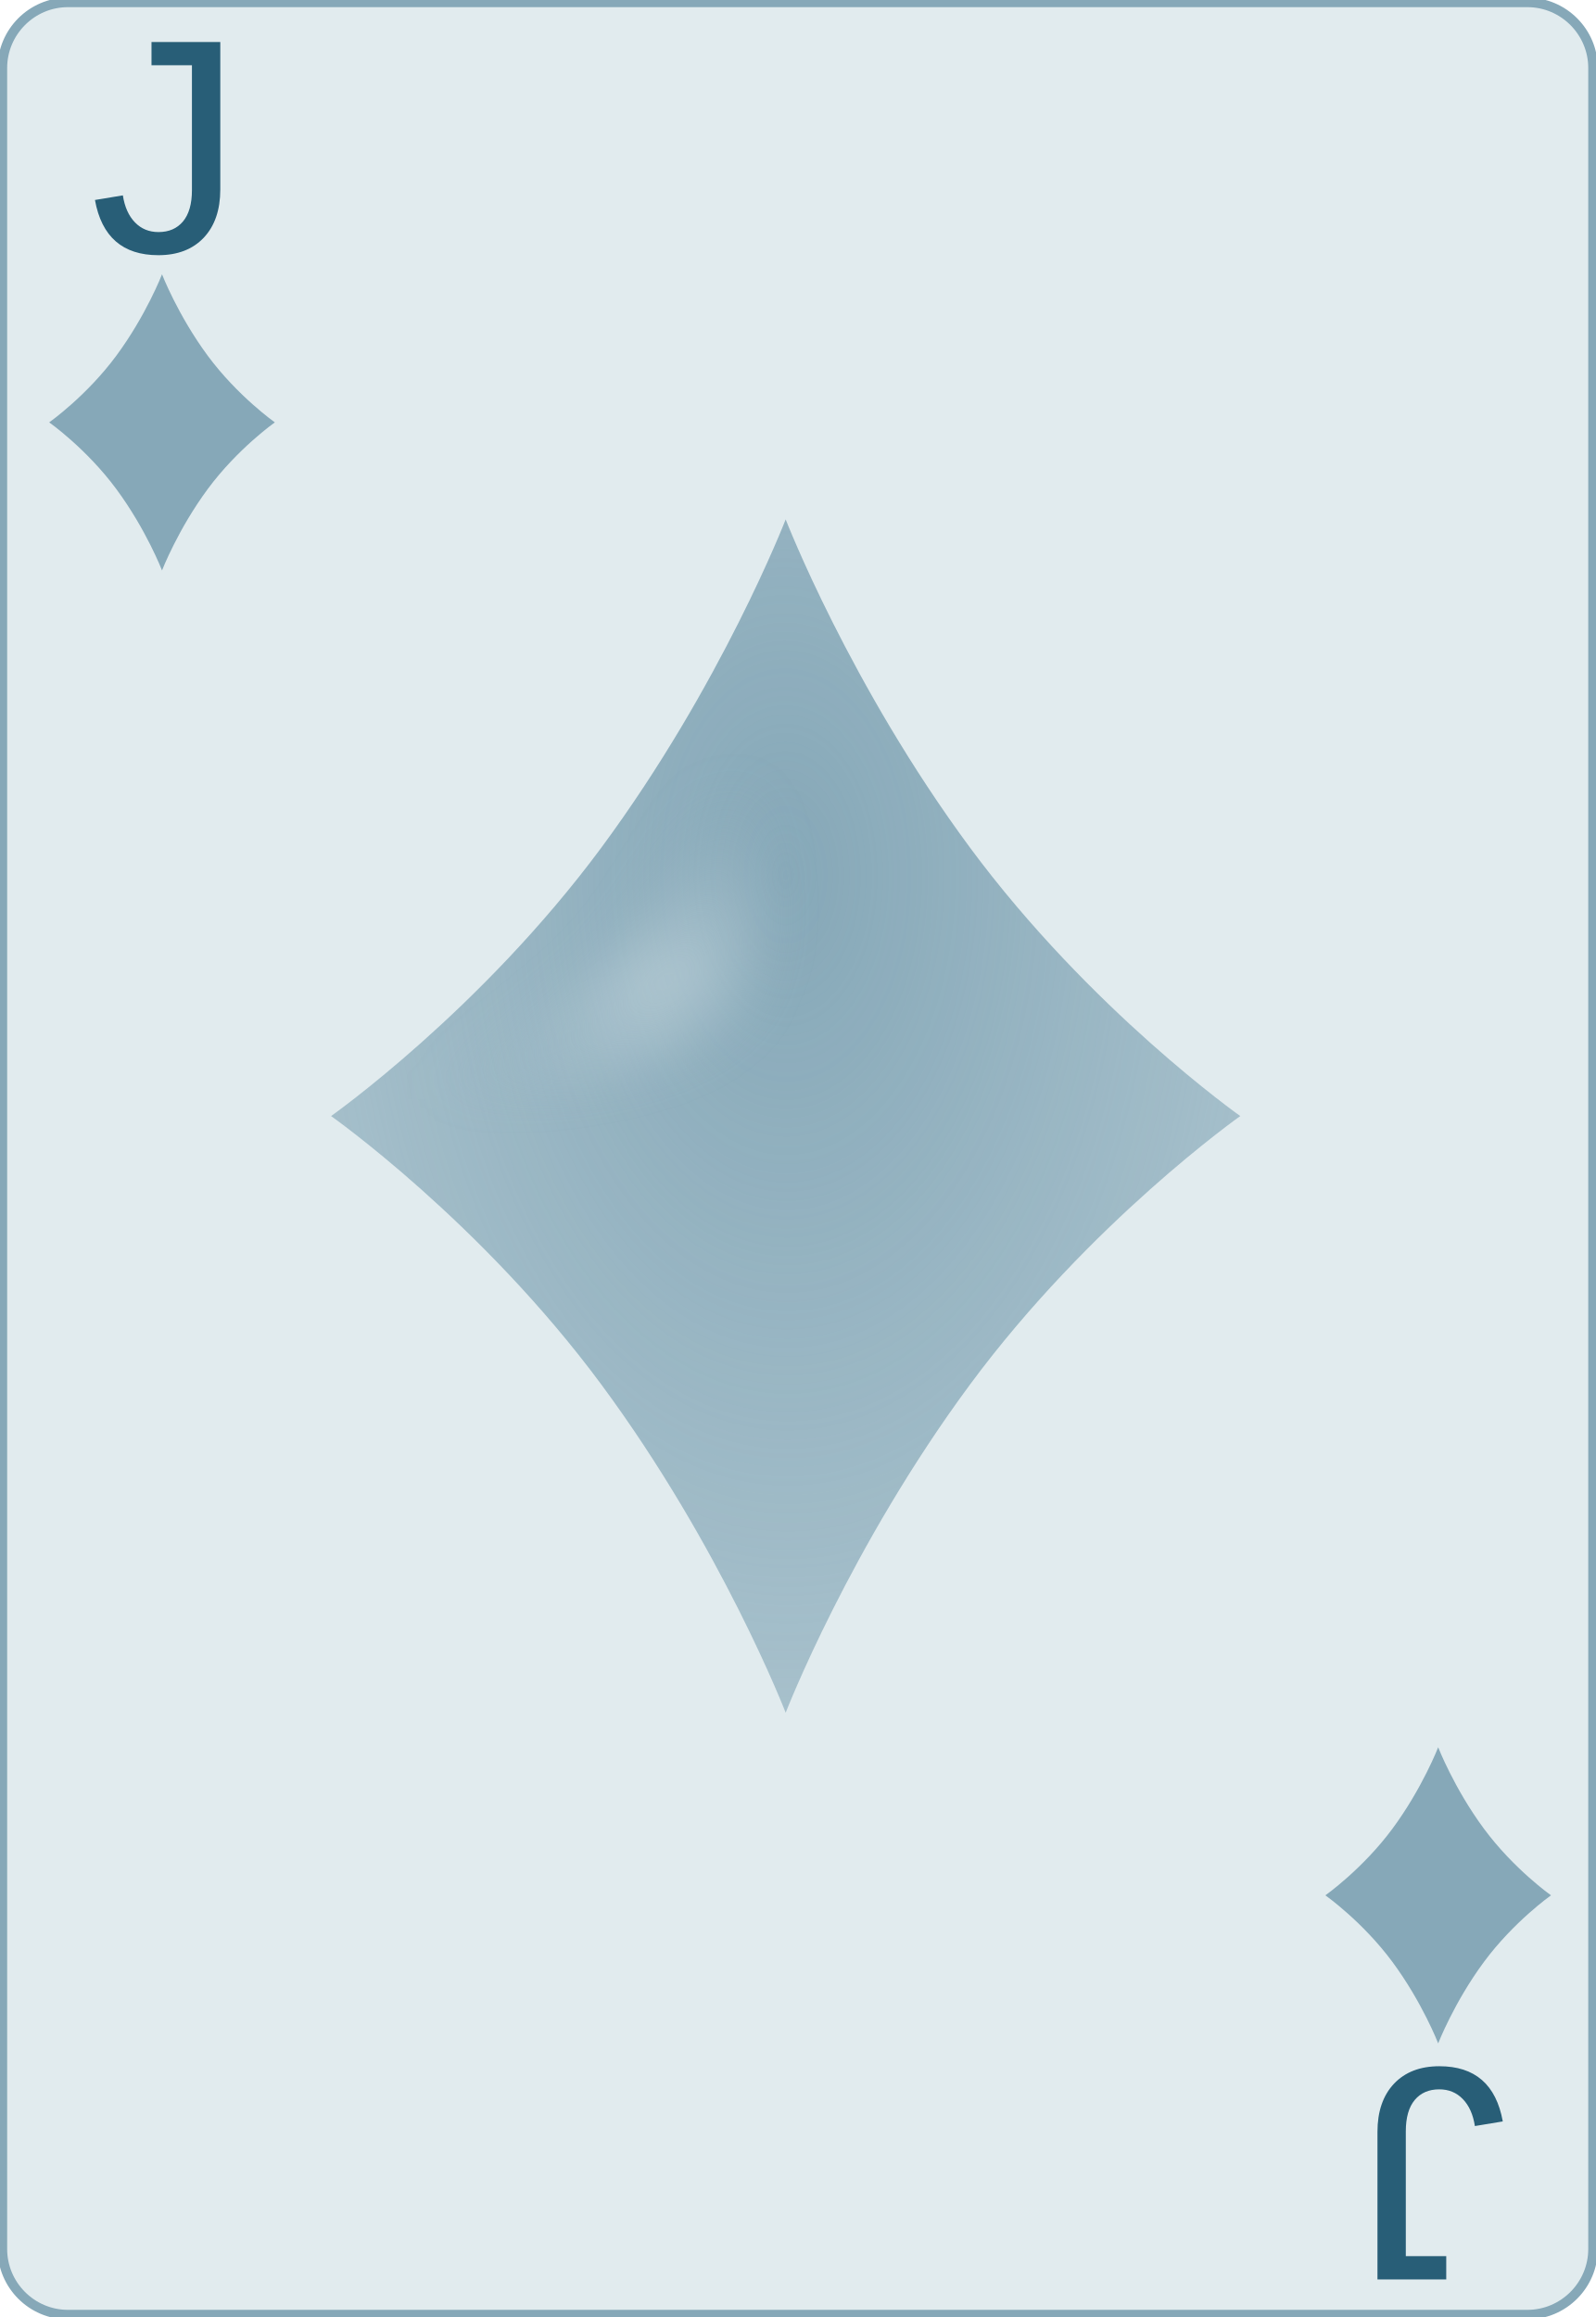
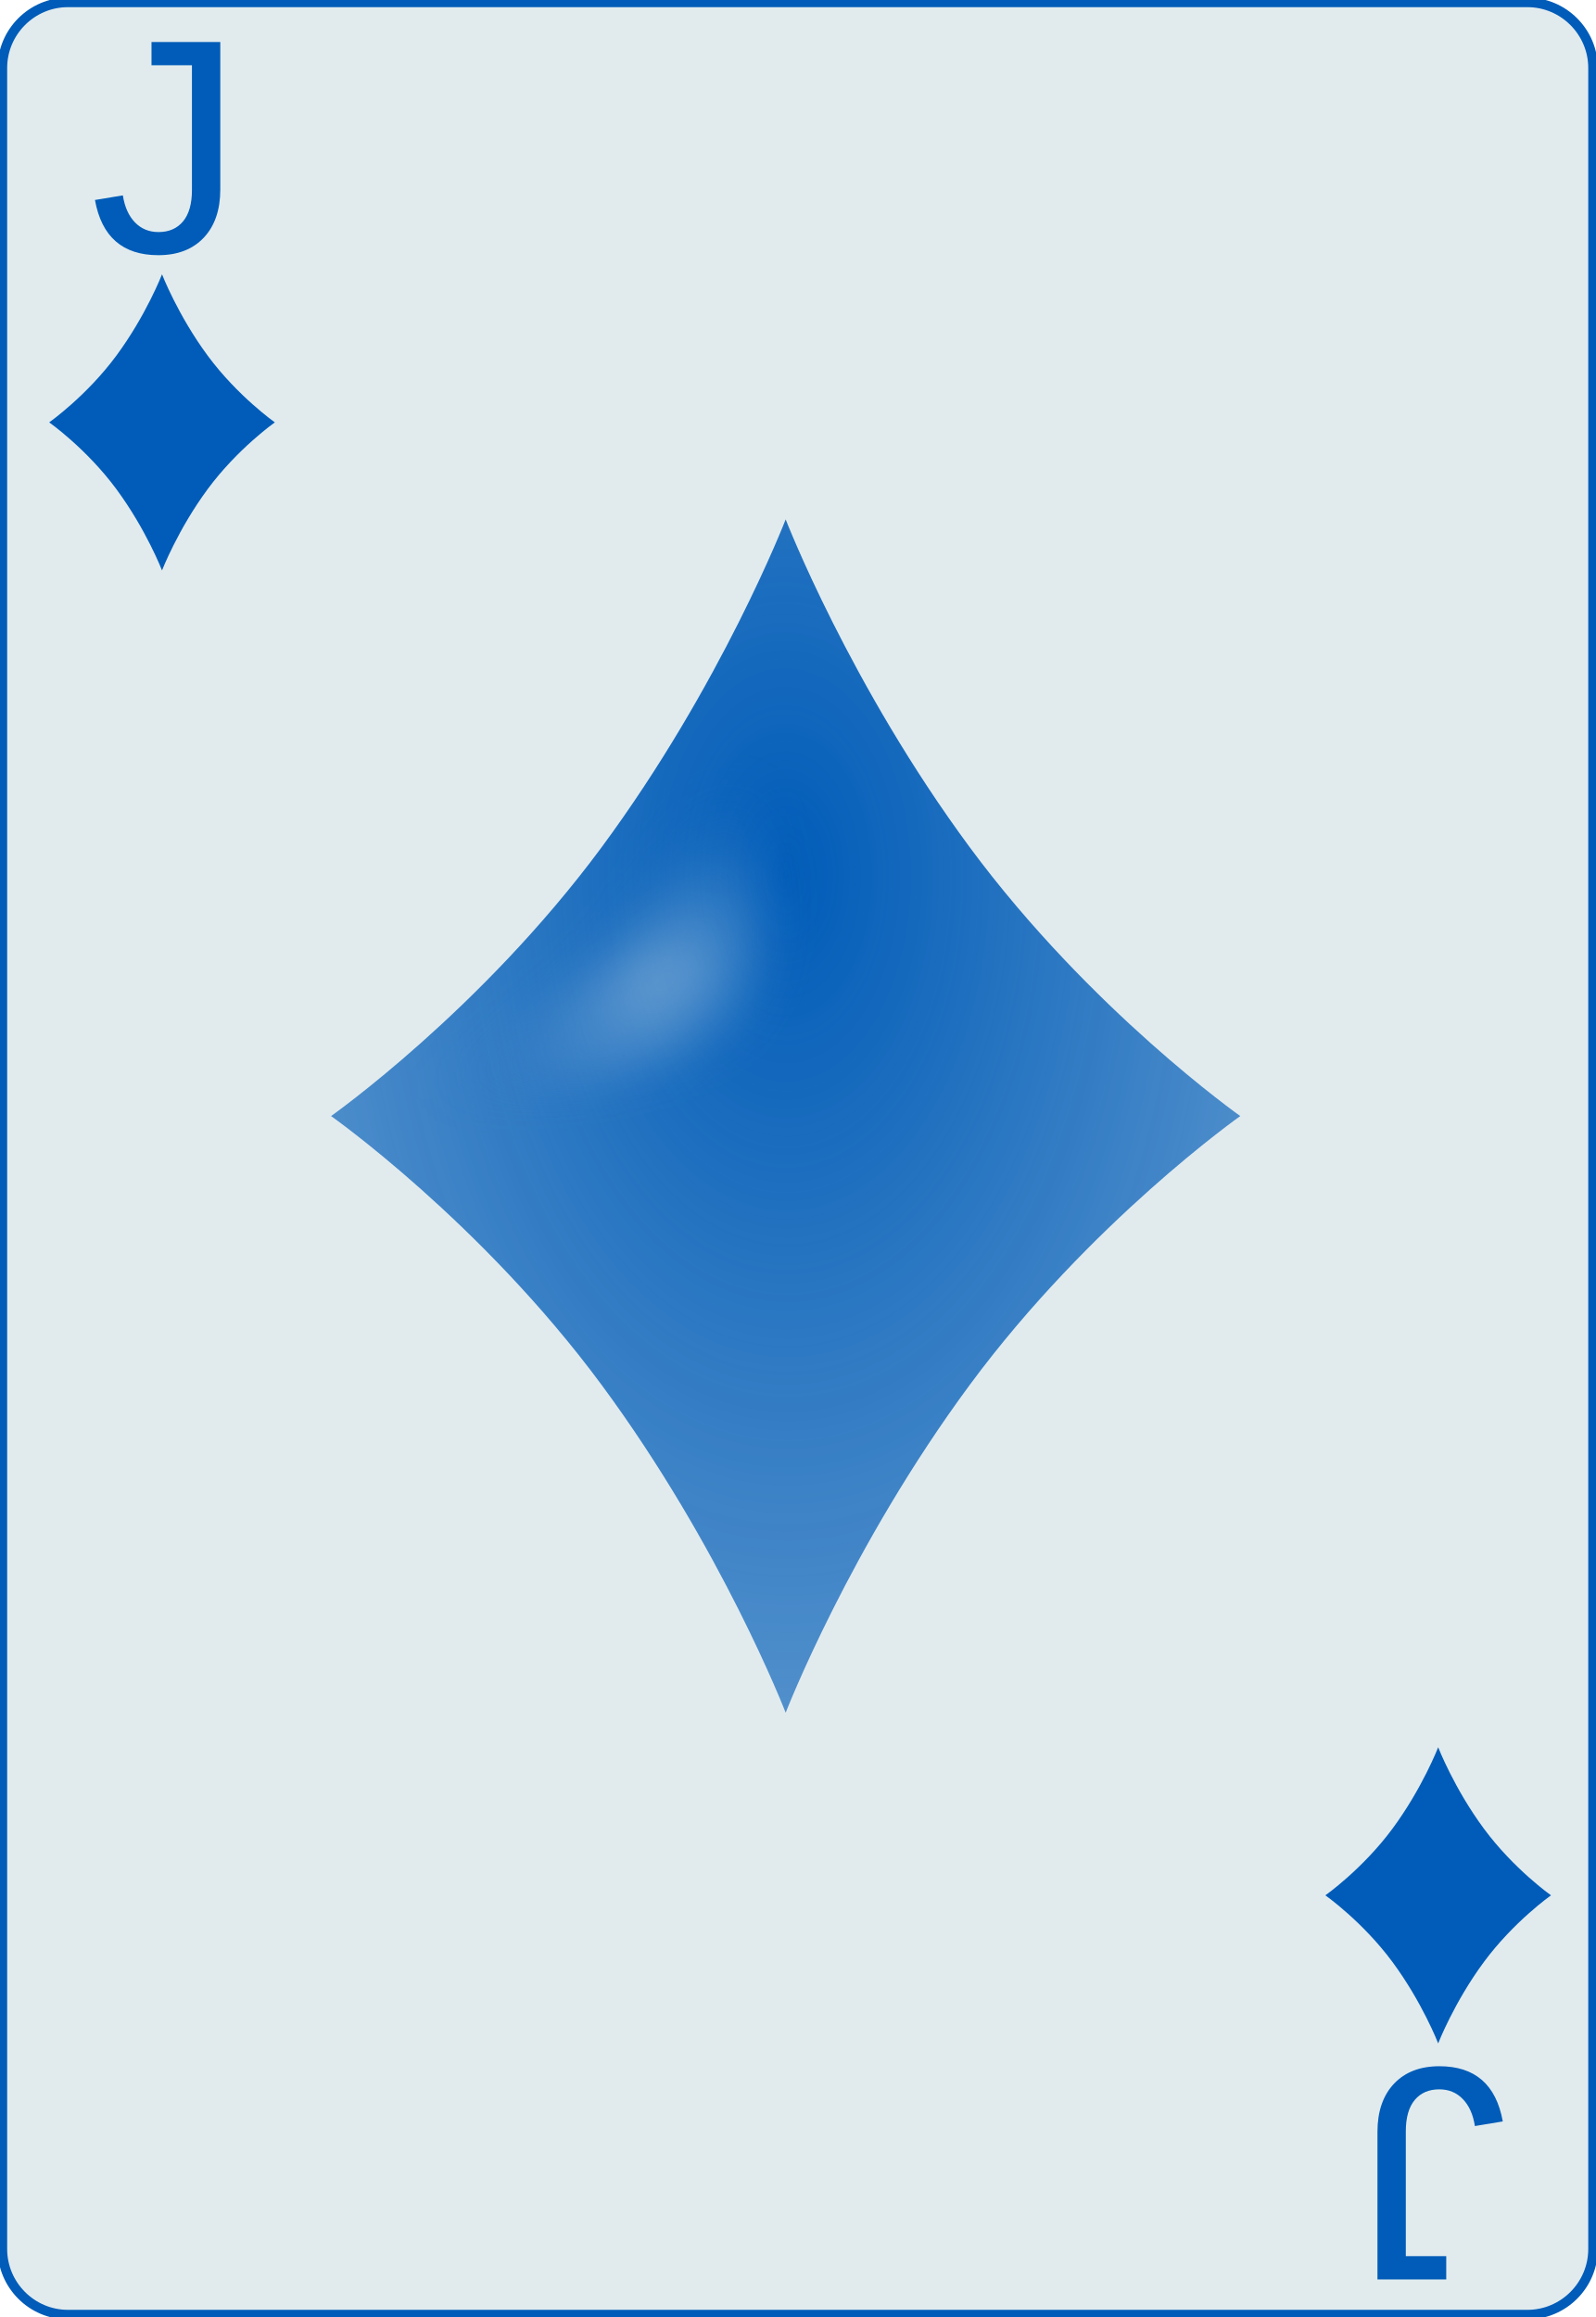
- <svg xmlns="http://www.w3.org/2000/svg" xmlns:xlink="http://www.w3.org/1999/xlink" width="167.087pt" height="242.667pt" viewBox="0 0 167.087 242.667" id="svg2" version="1.1" fill="#86a8b8">
+ <svg xmlns="http://www.w3.org/2000/svg" xmlns:xlink="http://www.w3.org/1999/xlink" width="167.087pt" height="242.667pt" viewBox="0 0 167.087 242.667" id="svg2" version="1.1" fill="#005cb8">
  <defs id="defs41">
    <radialGradient xlink:href="#linearGradient3773" id="radialGradient3781" cx="-0.158" cy="-8.835" fx="-0.158" fy="-8.835" r="8" gradientTransform="matrix(-1.584269,-0.02349808,0.03071979,-2.477574,-0.2485638,-26.71351)" gradientUnits="userSpaceOnUse" />
    <linearGradient id="linearGradient3773">
-       <stop style="stop-color:#86a8b8;stop-opacity:1;" offset="0" id="stop3775" />
-       <stop style="stop-color:#86a8b8;stop-opacity:0.649;" offset="1" id="stop3777" />
+       <stop style="stop-color:#005cb8;stop-opacity:1;" offset="0" id="stop3775" />
+       <stop style="stop-color:#005cb8;stop-opacity:0.649;" offset="1" id="stop3777" />
    </linearGradient>
    <radialGradient xlink:href="#linearGradient3773" id="radialGradient3957" cx="-0.158" cy="-8.835" fx="-0.158" fy="-8.835" r="8" gradientTransform="matrix(-1.584269,-0.02349808,0.03071979,-2.477574,-0.2485638,-26.71351)" gradientUnits="userSpaceOnUse" />
    <linearGradient id="linearGradient3959">
-       <stop style="stop-color:#86a8b8;stop-opacity:1;" offset="0" id="stop3961" />
-       <stop style="stop-color:#86a8b8;stop-opacity:0.649;" offset="1" id="stop3963" />
+       <stop style="stop-color:#005cb8;stop-opacity:1;" offset="0" id="stop3961" />
+       <stop style="stop-color:#005cb8;stop-opacity:0.649;" offset="1" id="stop3963" />
    </linearGradient>
    <radialGradient r="81.903" fy="509.476" fx="168.025" cy="509.476" cx="168.025" gradientTransform="matrix(1.25656,-0.7774064,0.3366382,0.5361257,-221.2021,359.2426)" gradientUnits="userSpaceOnUse" id="radialGradient3975" xlink:href="#linearGradient3784-4" />
    <linearGradient id="linearGradient3784-4">
      <stop style="stop-color:#e1ebee;stop-opacity:0.435;" offset="0" id="stop3786-8" />
-       <stop style="stop-color:#86a8b8;stop-opacity:0;" offset="1" id="stop3788-6" />
+       <stop style="stop-color:#005cb8;stop-opacity:0;" offset="1" id="stop3788-6" />
    </linearGradient>
    <radialGradient xlink:href="#linearGradient3784-4-5" id="radialGradient3929" gradientUnits="userSpaceOnUse" gradientTransform="matrix(1.25656,-0.7774064,0.3366382,0.5361257,-221.2021,359.2426)" cx="168.025" cy="509.476" fx="168.025" fy="509.476" r="81.903" />
    <linearGradient id="linearGradient3784-4-5">
      <stop style="stop-color:#e1ebee;stop-opacity:0.489;" offset="0" id="stop3786-8-0" />
-       <stop style="stop-color:#86a8b8;stop-opacity:0;" offset="1" id="stop3788-6-3" />
+       <stop style="stop-color:#005cb8;stop-opacity:0;" offset="1" id="stop3788-6-3" />
    </linearGradient>
    <radialGradient xlink:href="#linearGradient3784-4-1" id="radialGradient3927" gradientUnits="userSpaceOnUse" gradientTransform="matrix(1.25656,-0.7774064,0.3366382,0.5361257,-221.2021,359.2426)" cx="168.025" cy="509.476" fx="168.025" fy="509.476" r="81.903" />
    <linearGradient id="linearGradient3784-4-1">
      <stop style="stop-color:#e1ebee;stop-opacity:0.237;" offset="0" id="stop3786-8-03" />
-       <stop style="stop-color:#86a8b8;stop-opacity:0;" offset="1" id="stop3788-6-6" />
+       <stop style="stop-color:#005cb8;stop-opacity:0;" offset="1" id="stop3788-6-6" />
    </linearGradient>
    <linearGradient id="linearGradient3768">
-       <stop style="stop-color:#86a8b8;stop-opacity:1;" offset="0" id="stop3770" />
-       <stop style="stop-color:#86a8b8;stop-opacity:0.672;" offset="1" id="stop3772" />
+       <stop style="stop-color:#005cb8;stop-opacity:1;" offset="0" id="stop3770" />
+       <stop style="stop-color:#005cb8;stop-opacity:0.672;" offset="1" id="stop3772" />
    </linearGradient>
    <linearGradient id="linearGradient3784-4-6">
      <stop style="stop-color:#e1ebee;stop-opacity:0.313;" offset="0" id="stop3786-8-8" />
-       <stop style="stop-color:#86a8b8;stop-opacity:0;" offset="1" id="stop3788-6-8" />
+       <stop style="stop-color:#005cb8;stop-opacity:0;" offset="1" id="stop3788-6-8" />
    </linearGradient>
    <radialGradient r="81.903" fy="492.632" fx="159.354" cy="492.632" cx="159.354" gradientTransform="matrix(1.089478,-0.715138,0.4464527,0.6562658,-244.9333,290.9185)" gradientUnits="userSpaceOnUse" id="radialGradient4013-8" xlink:href="#linearGradient3784-4-2" />
    <linearGradient id="linearGradient3784-4-2">
      <stop style="stop-color:#e1ebee;stop-opacity:0.29;" offset="0" id="stop3786-8-1" />
-       <stop style="stop-color:#86a8b8;stop-opacity:0;" offset="1" id="stop3788-6-5" />
+       <stop style="stop-color:#005cb8;stop-opacity:0;" offset="1" id="stop3788-6-5" />
    </linearGradient>
    <linearGradient id="linearGradient2984">
-       <stop style="stop-color:#86a8b8;stop-opacity:1;" offset="0" id="stop2986" />
-       <stop style="stop-color:#86a8b8;stop-opacity:0.641;" offset="1" id="stop2988" />
+       <stop style="stop-color:#005cb8;stop-opacity:1;" offset="0" id="stop2986" />
+       <stop style="stop-color:#005cb8;stop-opacity:0.641;" offset="1" id="stop2988" />
    </linearGradient>
    <linearGradient id="linearGradient3784-4-4">
      <stop style="stop-color:#e1ebee;stop-opacity:0.435;" offset="0" id="stop3786-8-8-2" />
-       <stop style="stop-color:#86a8b8;stop-opacity:0;" offset="1" id="stop3788-6-1" />
+       <stop style="stop-color:#005cb8;stop-opacity:0;" offset="1" id="stop3788-6-1" />
    </linearGradient>
    <filter color-interpolation-filters="sRGB" id="filter3834-6-0" x="-0.139" width="1.279" y="-0.162" height="1.325">
      <feGaussianBlur stdDeviation="9.511" id="feGaussianBlur3836-6-6" />
    </filter>
    <radialGradient r="81.903" fy="511.223" fx="171.487" cy="511.223" cx="171.487" gradientTransform="matrix(1.152989,-0.6739155,0.3948202,0.6754904,-233.6326,270.4008)" gradientUnits="userSpaceOnUse" id="radialGradient3100" xlink:href="#linearGradient3784-4-4" />
    <radialGradient xlink:href="#linearGradient2984" id="radialGradient3137" gradientUnits="userSpaceOnUse" gradientTransform="matrix(-1.122416,0.00551393,-0.00908973,-1.85031,-0.0293938,-10.2277)" cx="1.6632675e-13" cy="-3.234" fx="1.6632675e-13" fy="-3.234" r="8" />
  </defs>
-   <g id="Layer_x0020_1" style="fill-rule:nonzero;clip-rule:nonzero;stroke:#86a8b8;stroke-miterlimit:4;">
-     <path style="fill:#e1ebee;stroke-width:0.5;;stroke:#86a8b8;stroke-width:1;" d="M166.837,235.548c0,3.777-3.087,6.869-6.871,6.869H7.111c-3.775,0-6.861-3.092-6.861-6.869V7.12C0.25,3.343,3.336,0.25,7.111,0.25h152.855    c3.784,0,6.871,3.093,6.871,6.87v228.428z" id="path5" />
+   <g id="Layer_x0020_1" style="fill-rule:nonzero;clip-rule:nonzero;stroke:#005cb8;stroke-miterlimit:4;">
+     <path style="fill:#e1ebee;stroke-width:0.5;;stroke:#005cb8;stroke-width:1;" d="M166.837,235.548c0,3.777-3.087,6.869-6.871,6.869H7.111c-3.775,0-6.861-3.092-6.861-6.869V7.12C0.25,3.343,3.336,0.25,7.111,0.25h152.855    c3.784,0,6.871,3.093,6.871,6.87v228.428z" id="path5" />
    <g style="stroke:none;" id="g7">
      <g id="g9">

			</g>
    </g>
    <g id="g15">

		</g>
    <g id="g19">

		</g>
    <g style="stroke:none;" id="g23">
      <g id="g25">

			</g>
    </g>
    <g style="stroke:none;" id="g31">
      <g id="g33">

			</g>
    </g>
  </g>
-   <text style="font-size:32px;font-style:normal;font-weight:normal;line-height:125%;letter-spacing:0px;word-spacing:0px;fill:#285e77;fill-opacity:1;stroke:none;font-family:Bitstream Vera Sans" x="9.446" y="26.413" id="text3788" fill="#285e77">
-     <tspan id="tspan3790" x="9.446" y="26.413" style="font-style:normal;font-variant:normal;font-weight:normal;font-stretch:normal;fill:#285e77;fill-opacity:1;font-family:Arial;-inkscape-font-specification:Arial" fill="#285e77">J</tspan>
+   <text style="font-size:32px;font-style:normal;font-weight:normal;line-height:125%;letter-spacing:0px;word-spacing:0px;fill:#005cb8;fill-opacity:1;stroke:none;font-family:Bitstream Vera Sans" x="9.446" y="26.413" id="text3788" fill="#005cb8">
+     <tspan id="tspan3790" x="9.446" y="26.413" style="font-style:normal;font-variant:normal;font-weight:normal;font-stretch:normal;fill:#005cb8;fill-opacity:1;font-family:Arial;-inkscape-font-specification:Arial" fill="#005cb8">J</tspan>
  </text>
-   <text style="font-size:32px;font-style:normal;font-weight:normal;line-height:125%;letter-spacing:0px;word-spacing:0px;fill:#285e77;fill-opacity:1;stroke:none;font-family:Bitstream Vera Sans" x="-157.888" y="-216.715" id="text3788-4" transform="scale(-1,-1)" fill="#285e77">
-     <tspan id="tspan3790-3" x="-157.888" y="-216.715" style="font-style:normal;font-variant:normal;font-weight:normal;font-stretch:normal;fill:#285e77;fill-opacity:1;font-family:Arial;-inkscape-font-specification:Arial" fill="#285e77">J</tspan>
+   <text style="font-size:32px;font-style:normal;font-weight:normal;line-height:125%;letter-spacing:0px;word-spacing:0px;fill:#005cb8;fill-opacity:1;stroke:none;font-family:Bitstream Vera Sans" x="-157.888" y="-216.715" id="text3788-4" transform="scale(-1,-1)" fill="#005cb8">
+     <tspan id="tspan3790-3" x="-157.888" y="-216.715" style="font-style:normal;font-variant:normal;font-weight:normal;font-stretch:normal;fill:#005cb8;fill-opacity:1;font-family:Arial;-inkscape-font-specification:Arial" fill="#005cb8">J</tspan>
  </text>
  <g transform="matrix(0.1700144,0,0,0.1700144,19.51711,29.79434)" id="g3011">
    <g id="layer1-2" transform="matrix(35.0051,0,0,35.0051,369.1837,512.2729)">
      <path d="M 3.243,-4.725 C 1.126,-7.589 0,-10.5 0,-10.5 c 0,0 -1.126,2.911 -3.243,5.775 C -5.361,-1.862 -8,0 -8,0 -8,0 -5.361,1.861 -3.243,4.726 -1.126,7.589 0,10.5 0,10.5 0,10.5 1.126,7.589 3.243,4.726 5.361,1.861 8,0 8,0 8,0 5.361,-1.862 3.243,-4.725 z" id="dl" style="fill:url(#radialGradient3137);fill-opacity:1" />
    </g>
    <path transform="matrix(-1.465212,0.2369433,-0.2453813,-1.517391,660.3062,1148.701)" id="path3762-6" d="m 117.301,604.266 c 0,0 -8.068,-94.95 22.857,-122.857 34.761,-31.369 140,-11.429 140,-11.429 0,0 -71.54,24.838 -100,48.571 -27.21,22.692 -62.857,85.714 -62.857,85.714 z" style="fill:url(#radialGradient3100);fill-opacity:1;stroke:none;filter:url(#filter3834-6-0)" />
  </g>
  <g transform="matrix(1.476906,0,0,1.476906,16.9681,44.23616)" id="layer1-2-6">
-     <path style="fill:#86a8b8" id="dl-6" d="M 3.243,-4.725 C 1.126,-7.589 0,-10.5 0,-10.5 c 0,0 -1.126,2.911 -3.243,5.775 C -5.361,-1.862 -8,0 -8,0 -8,0 -5.361,1.861 -3.243,4.726 -1.126,7.589 0,10.5 0,10.5 0,10.5 1.126,7.589 3.243,4.726 5.361,1.861 8,0 8,0 8,0 5.361,-1.862 3.243,-4.725 z" />
+     <path style="fill:#005cb8" id="dl-6" d="M 3.243,-4.725 C 1.126,-7.589 0,-10.5 0,-10.5 c 0,0 -1.126,2.911 -3.243,5.775 C -5.361,-1.862 -8,0 -8,0 -8,0 -5.361,1.861 -3.243,4.726 -1.126,7.589 0,10.5 0,10.5 0,10.5 1.126,7.589 3.243,4.726 5.361,1.861 8,0 8,0 8,0 5.361,-1.862 3.243,-4.725 z" />
  </g>
  <g transform="matrix(1.476906,0,0,1.476906,150.6209,198.5035)" id="layer1-2-6-4">
-     <path style="fill:#86a8b8" id="dl-6-9" d="M 3.243,-4.725 C 1.126,-7.589 0,-10.5 0,-10.5 c 0,0 -1.126,2.911 -3.243,5.775 C -5.361,-1.862 -8,0 -8,0 -8,0 -5.361,1.861 -3.243,4.726 -1.126,7.589 0,10.5 0,10.5 0,10.5 1.126,7.589 3.243,4.726 5.361,1.861 8,0 8,0 8,0 5.361,-1.862 3.243,-4.725 z" />
+     <path style="fill:#005cb8" id="dl-6-9" d="M 3.243,-4.725 C 1.126,-7.589 0,-10.5 0,-10.5 c 0,0 -1.126,2.911 -3.243,5.775 C -5.361,-1.862 -8,0 -8,0 -8,0 -5.361,1.861 -3.243,4.726 -1.126,7.589 0,10.5 0,10.5 0,10.5 1.126,7.589 3.243,4.726 5.361,1.861 8,0 8,0 8,0 5.361,-1.862 3.243,-4.725 z" />
  </g>
</svg>
